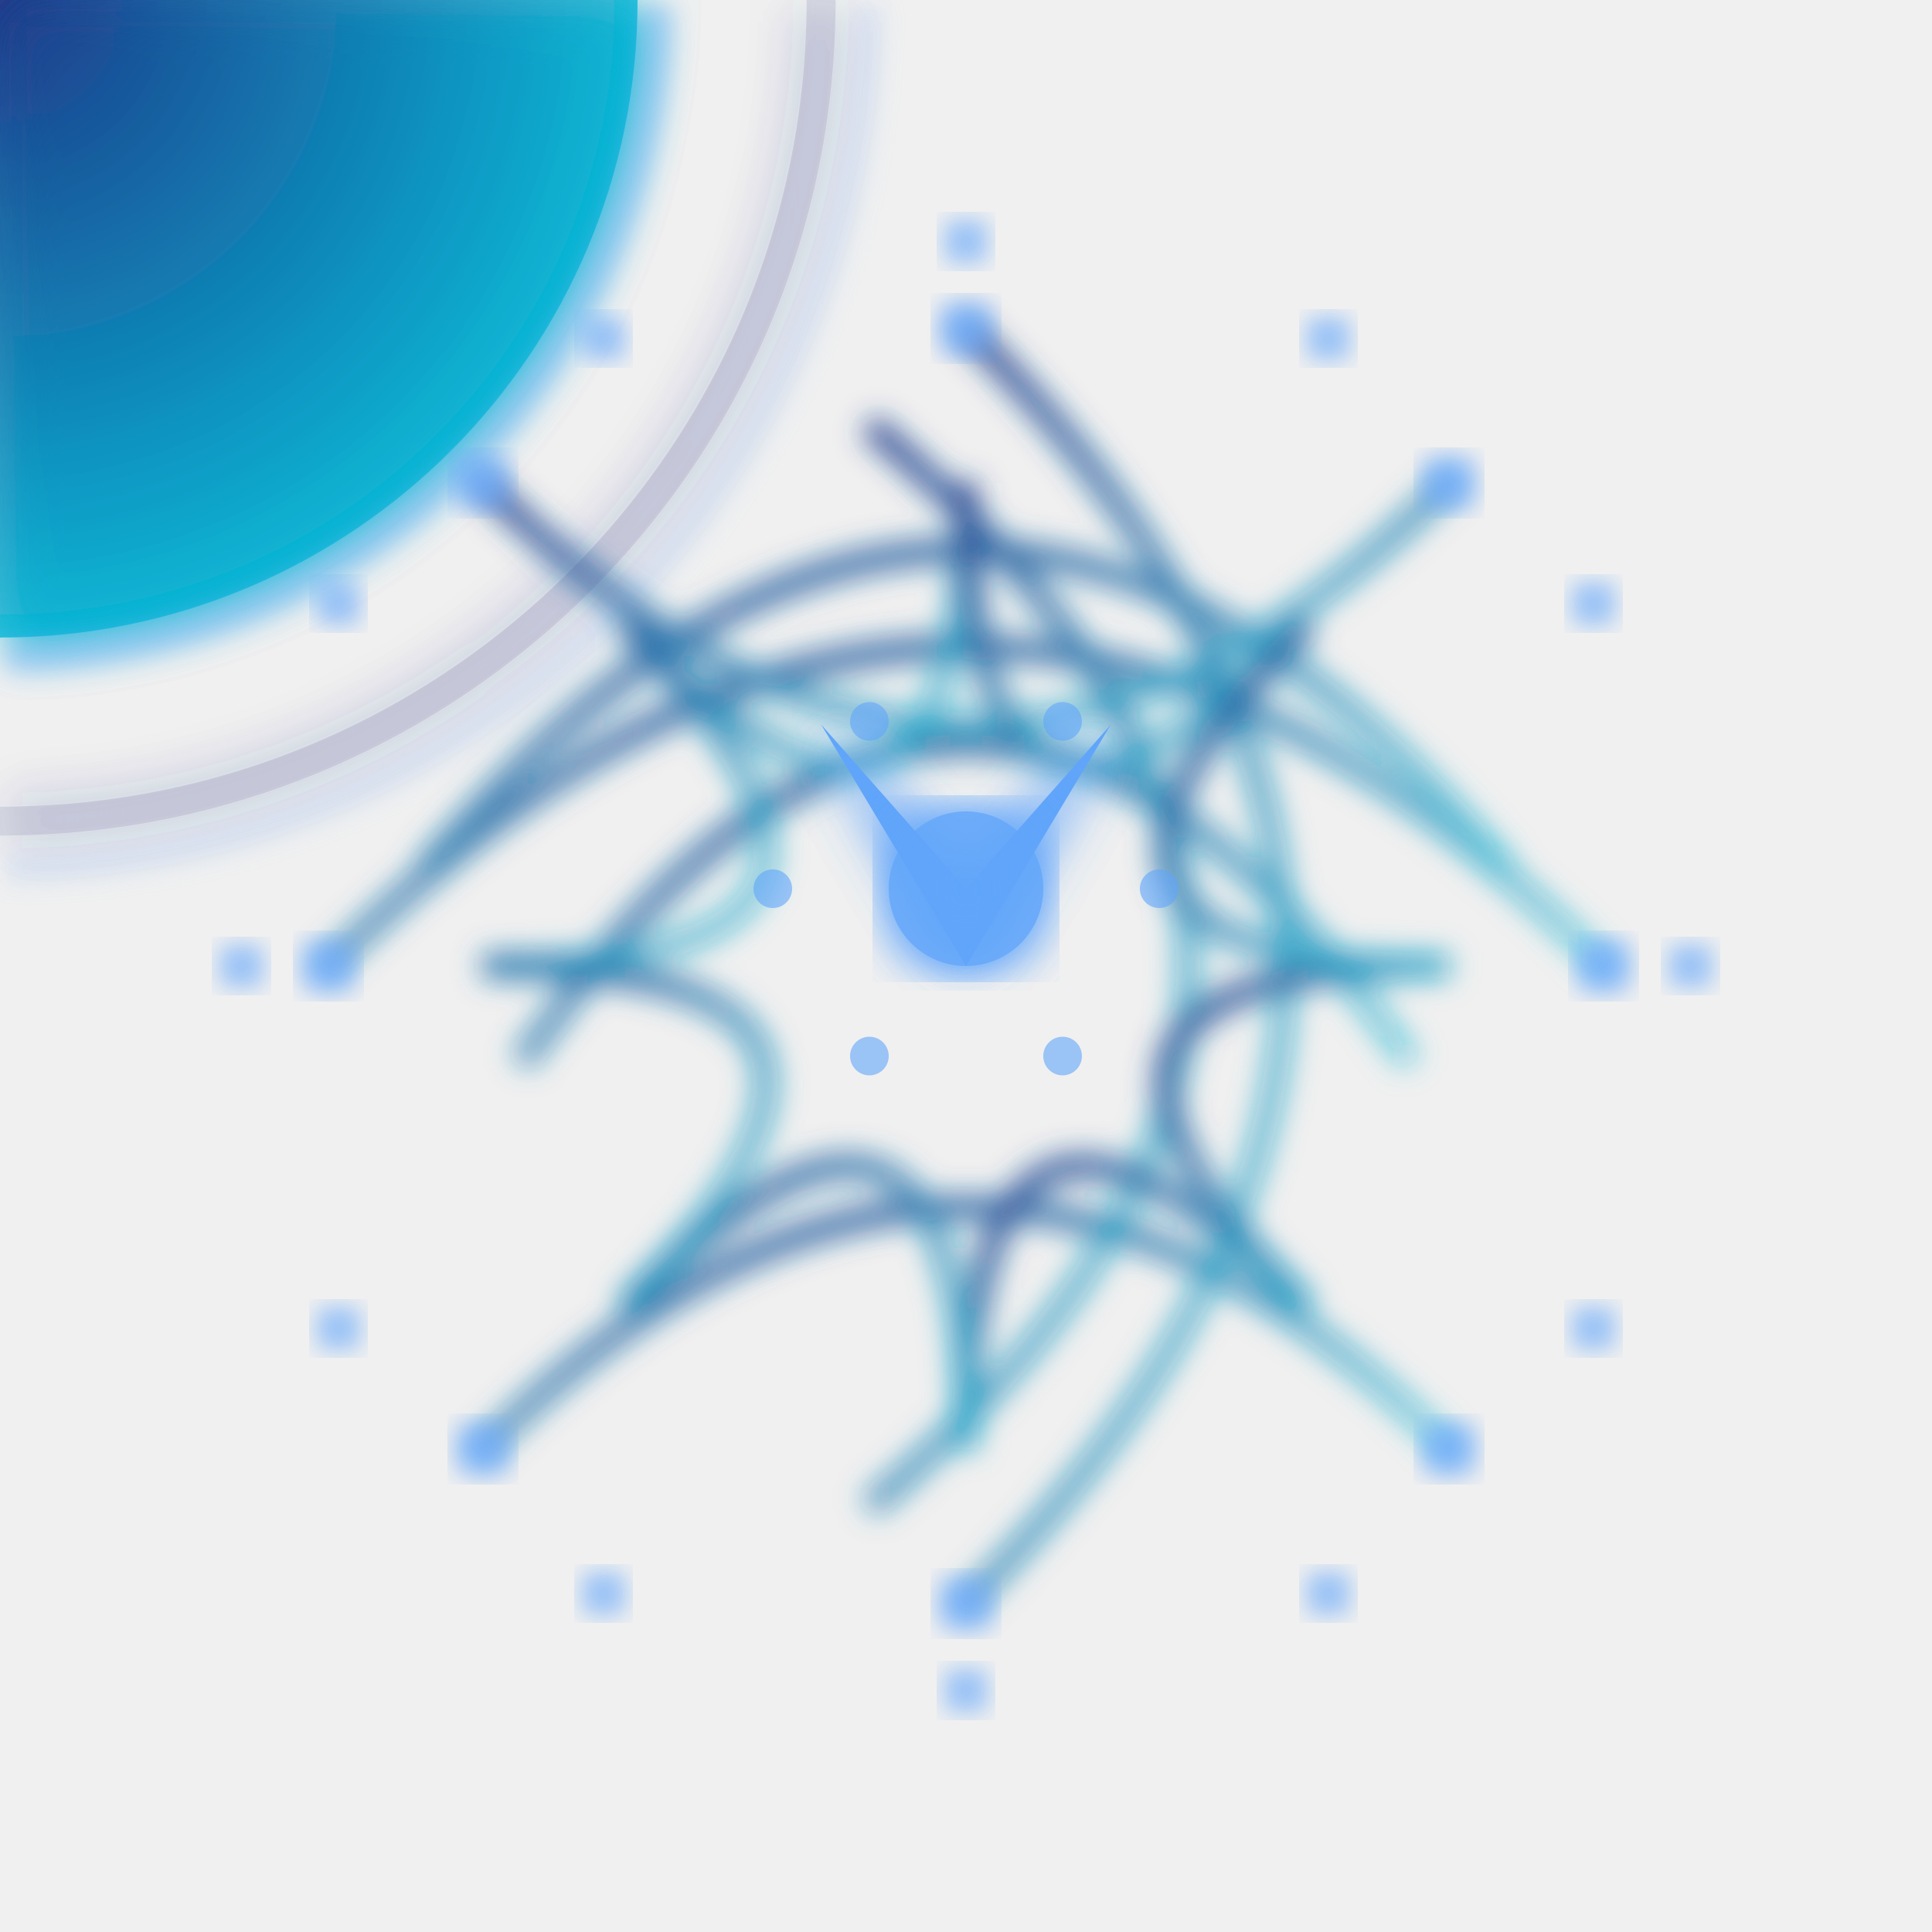
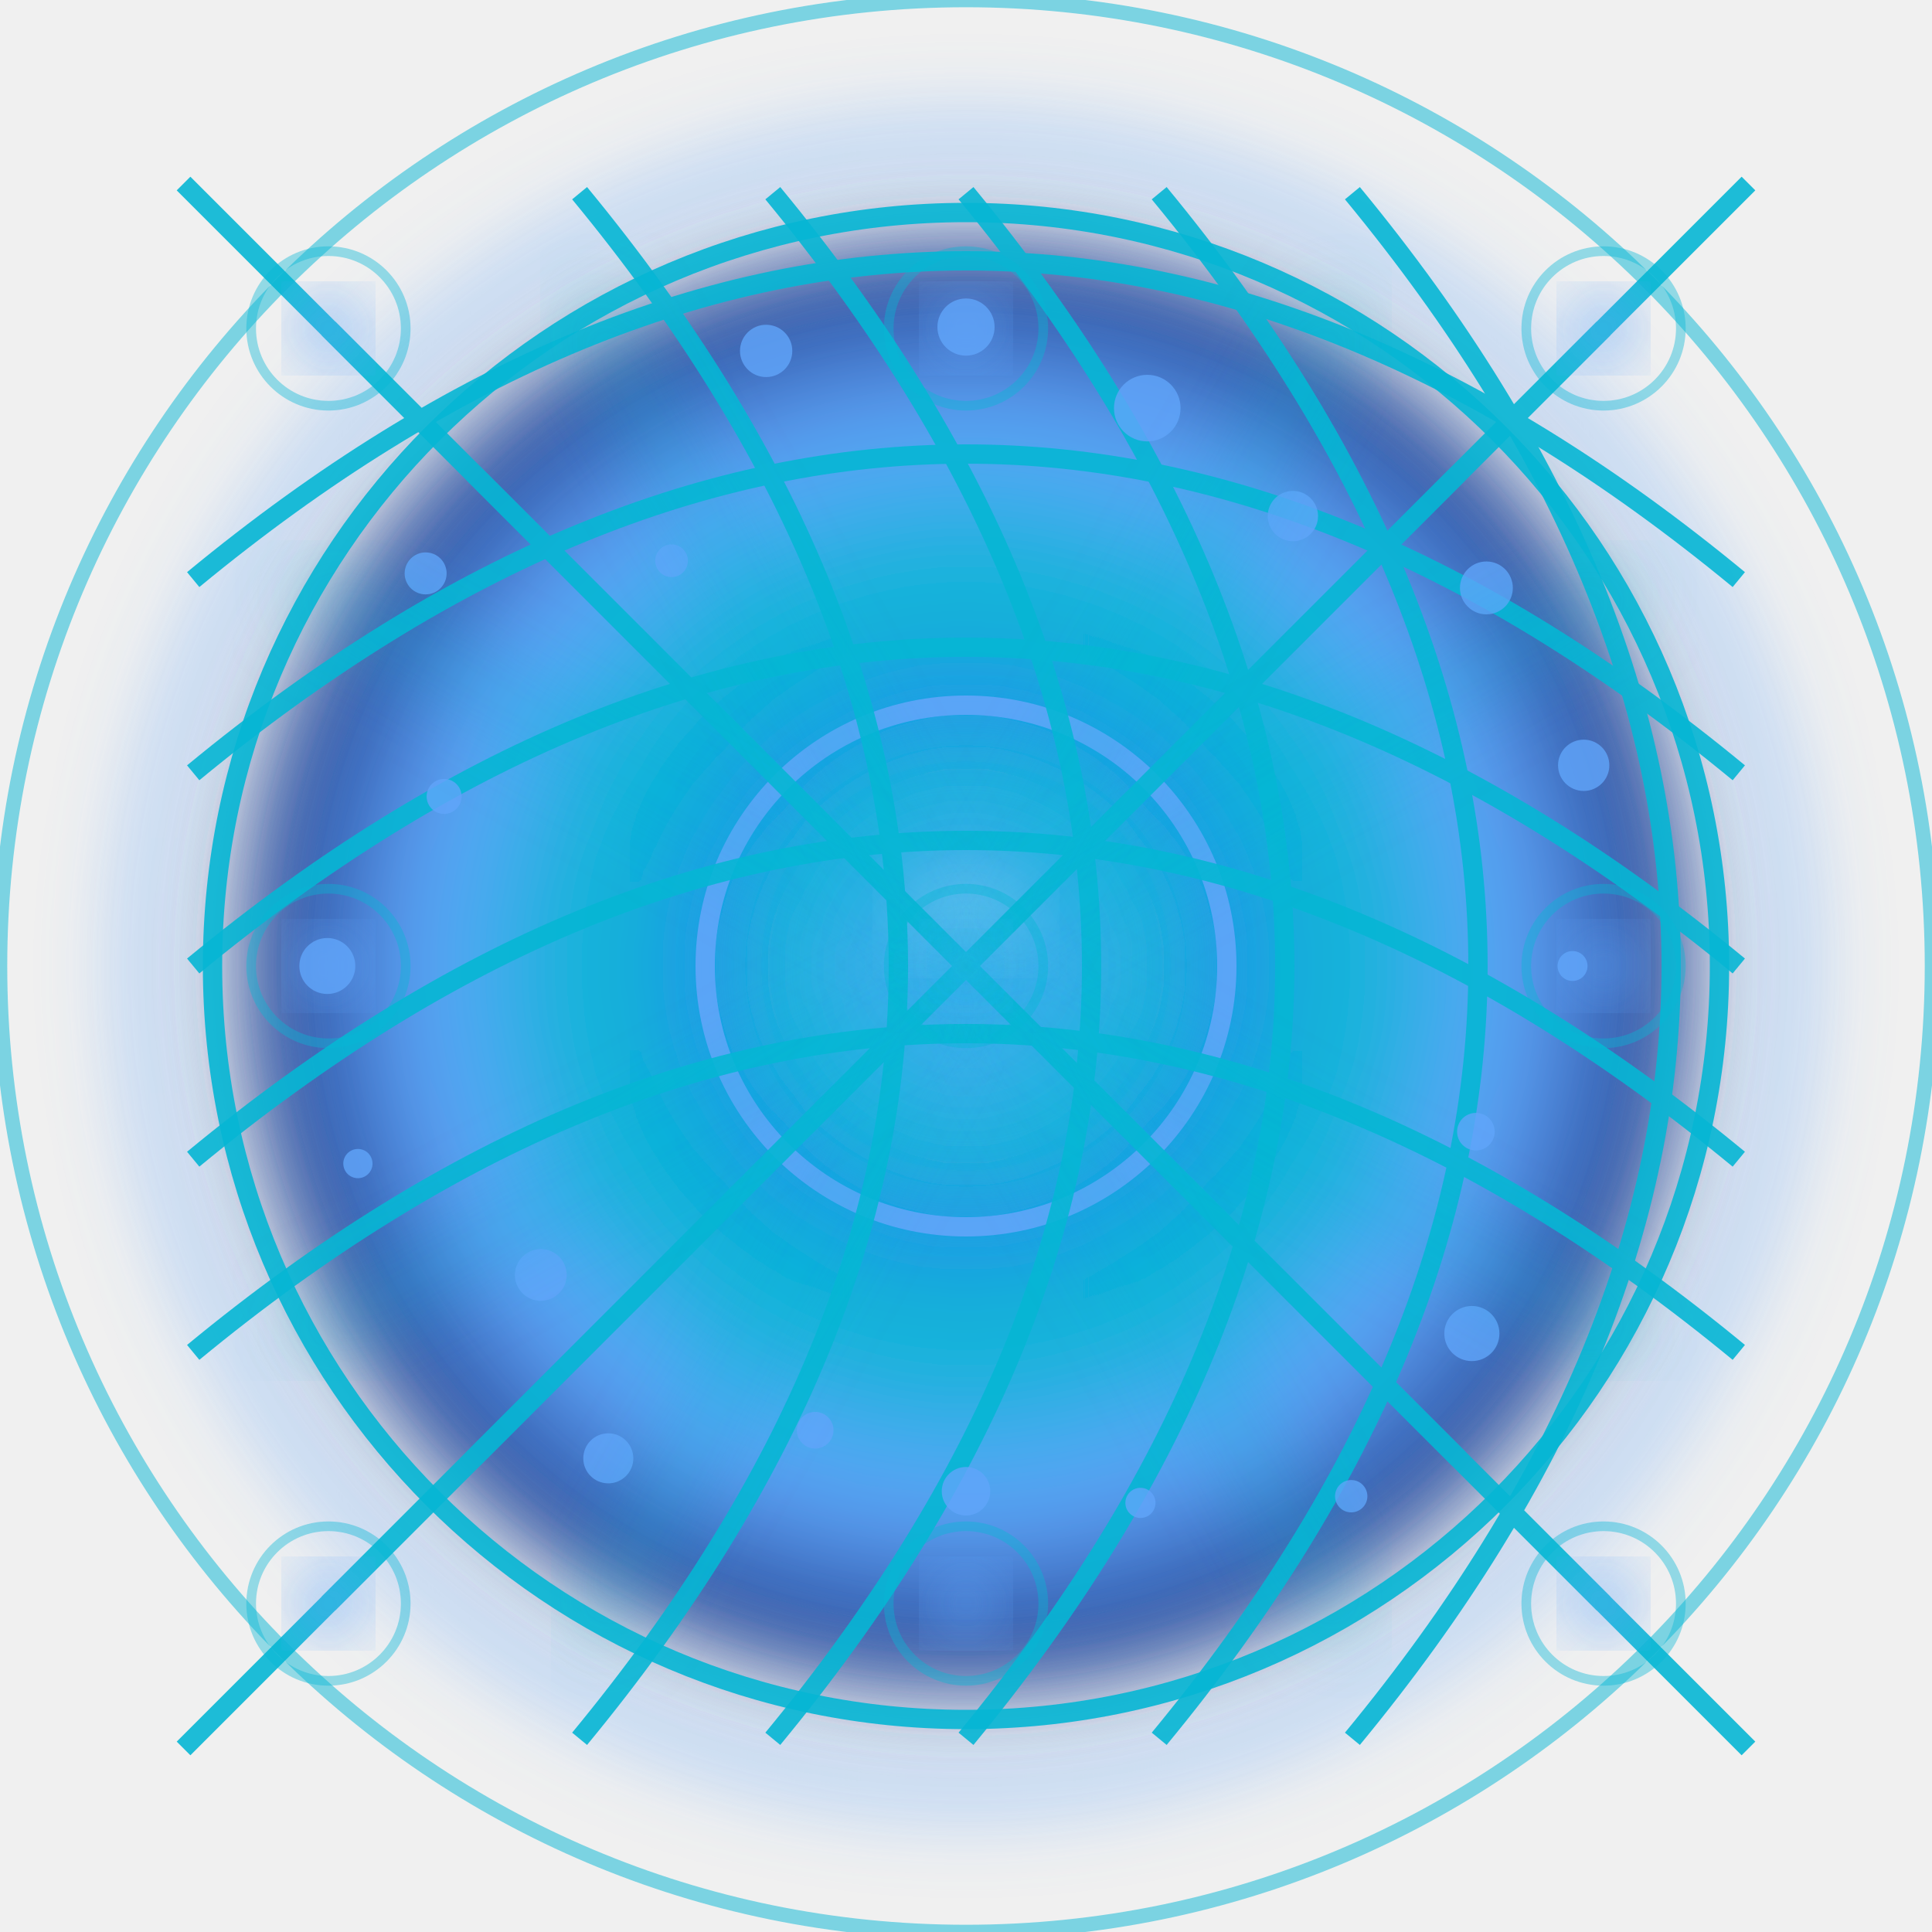
<svg xmlns="http://www.w3.org/2000/svg" baseProfile="full" height="200" version="1.1" viewBox="0 0 200 200" width="200">
  <defs>
-     <radialGradient cx="50%" cy="50%" id="advancedMoonGradient-serenity" r="50%">
-       <stop offset="0%" stop-color="#1e3a8a" stop-opacity="1.0" />
-       <stop offset="100%" stop-color="#06b6d4" stop-opacity="0.8" />
+     <radialGradient cx="50%" cy="50%" id="ultraMaxMainGradient-serenity" r="50%">
+       <stop offset="0%" stop-color="#1e3a8a" />
+       <stop offset="25%" stop-color="#3b82f6" />
+       <stop offset="50%" stop-color="#06b6d4" />
+       <stop offset="75%" stop-color="#60a5fa" />
+       <stop offset="100%" stop-color="#1e3a8a" />
    </radialGradient>
-     <radialGradient cx="50%" cy="50%" id="borderGradient-serenity" r="50%">
-       <stop offset="0%" stop-color="#60a5fa" stop-opacity="0.8" />
-       <stop offset="100%" stop-color="#1e3a8a" stop-opacity="0.2" />
+     <radialGradient cx="50%" cy="50%" id="ultraMaxBorderGradient-serenity" r="50%">
+       <stop offset="0%" stop-color="#60a5fa" />
+       <stop offset="100%" stop-color="#06b6d4" />
    </radialGradient>
-     <filter id="mainGlow-serenity">
-       <feGaussianBlur in="SourceGraphic" stdDeviation="2.8" />
-       <feMerge>
-         <feMergeNode in="SourceGraphic" />
-         <feMergeNode />
-         <feMergeNode />
-       </feMerge>
+     <radialGradient cx="50%" cy="50%" id="ultraMaxGlowGradient-serenity" r="50%">
+       <stop offset="0%" stop-color="#60a5fa" />
+       <stop offset="100%" stop-color="#06b6d4" />
+     </radialGradient>
+     <filter id="ultraMaxMainGlow-serenity">
+       <feGaussianBlur in="SourceGraphic" stdDeviation="4.2" />
    </filter>
-     <filter id="detailGlow-serenity">
-       <feGaussianBlur in="SourceGraphic" stdDeviation="1.5" />
+     <filter id="ultraMaxTurbulence-serenity">
+       <feTurbulence baseFrequency="0.01" numOctaves="4" seed="1" stitchTiles="stitch" type="fractalNoise" />
    </filter>
-     <filter id="turbulence-serenity">
-       <feTurbulence baseFrequency="0.02" numOctaves="3" seed="1" stitchTiles="stitch" type="fractalNoise" />
-       <feDisplacementMap in="SourceGraphic" in2="SourceGraphic" scale="8" />
-     </filter>
-     <mask id="depthMask-serenity">
+     <mask id="ultraMaxDepthMask-serenity">
      <circle cx="0" cy="0" fill="white" r="45%" />
    </mask>
-     <linearGradient id="neuralGradient-serenity" x1="0%" x2="100%" y1="0%" y2="100%">
-       <stop offset="0%" stop-color="#1e3a8a" stop-opacity="1.0" />
-       <stop offset="100%" stop-color="#06b6d4" stop-opacity="0.6" />
-     </linearGradient>
+     <pattern height="20" id="ultraMaxGridPattern-serenity" patternUnits="userSpaceOnUse" width="20" x="0" y="0">
+       <line opacity="0.3" stroke="#06b6d4" stroke-width="0.5" x1="0" x2="0" y1="0" y2="20" />
+       <line opacity="0.3" stroke="#06b6d4" stroke-width="0.5" x1="0" x2="20" y1="0" y2="0" />
+       <line opacity="0.3" stroke="#06b6d4" stroke-width="0.5" x1="5" x2="5" y1="0" y2="20" />
+       <line opacity="0.3" stroke="#06b6d4" stroke-width="0.5" x1="0" x2="20" y1="5" y2="5" />
+       <line opacity="0.3" stroke="#06b6d4" stroke-width="0.5" x1="10" x2="10" y1="0" y2="20" />
+       <line opacity="0.3" stroke="#06b6d4" stroke-width="0.5" x1="0" x2="20" y1="10" y2="10" />
+       <line opacity="0.3" stroke="#06b6d4" stroke-width="0.5" x1="15" x2="15" y1="0" y2="20" />
+       <line opacity="0.3" stroke="#06b6d4" stroke-width="0.5" x1="0" x2="20" y1="15" y2="15" />
+       <line opacity="0.3" stroke="#06b6d4" stroke-width="0.5" x1="20" x2="20" y1="0" y2="20" />
+       <line opacity="0.3" stroke="#06b6d4" stroke-width="0.5" x1="0" x2="20" y1="20" y2="20" />
+     </pattern>
  </defs>
-   <circle cx="0" cy="0" fill="none" filter="url(#mainGlow-serenity)" opacity="0.7" r="85" stroke="url(#borderGradient-serenity)" stroke-width="3">
-     <animate attributeName="opacity" dur="4.0s" repeatCount="indefinite" values="0.7;0.21;0.7" />
+   <circle cx="100" cy="100" fill="none" filter="url(#ultraMaxMainGlow-serenity)" opacity="0.8" r="85" stroke="#60a5fa" stroke-width="3">
+     <animate attributeName="opacity" dur="4.0s" repeatCount="indefinite" values="0.8;0.2;0.8" />
  </circle>
-   <circle cx="0" cy="0" fill="none" filter="url(#detailGlow-serenity)" opacity="0.4" r="90" stroke="#60a5fa" stroke-width="1">
-     <animate attributeName="r" dur="3.0s" repeatCount="indefinite" values="90;100;90" />
+   <circle cx="100" cy="100" fill="none" opacity="0.5" r="100" stroke="#06b6d4" stroke-width="1.5" />
+   <circle cx="100" cy="100" fill="url(#ultraMaxMainGradient-serenity)" filter="url(#ultraMaxMainGlow-serenity)" r="75" />
+   <circle cx="100" cy="100" fill="none" opacity="0.9" r="78" stroke="url(#ultraMaxBorderGradient-serenity)" stroke-width="2" />
+   <circle cx="100" cy="100" fill="url(#ultraMaxGlowGradient-serenity)" filter="url(#ultraMaxMainGlow-serenity)" r="25" />
+   <circle cx="100" cy="100" fill="none" opacity="0.9" r="27" stroke="#60a5fa" stroke-width="2" />
+   <g>
+     <path d="M92 88 L100 96 L108 88 L100 100 Z" fill="white" filter="url(#ultraMaxMainGlow-serenity)" opacity="0.9" />
+   </g>
+   <g fill="none" opacity="0.9" stroke="#06b6d4" stroke-width="2">
+     <path d="M20.0 60 Q100 -6 180.0 60" />
+     <path d="M20.0 80 Q100 14 180.0 80" />
+     <path d="M20.0 100 Q100 34 180.0 100" />
+     <path d="M20.0 120 Q100 54 180.0 120" />
+     <path d="M20.0 140 Q100 74 180.0 140" />
+     <path d="M60 20.0 Q126 100 60 180.0" />
+     <path d="M80 20.0 Q146 100 80 180.0" />
+     <path d="M100 20.0 Q166 100 100 180.0" />
+     <path d="M120 20.0 Q186 100 120 180.0" />
+     <path d="M140 20.0 Q206 100 140 180.0" />
+     <path d="M19 19 Q100 100 151 151" />
+     <path d="M19 181 Q100 100 151 49" />
+     <path d="M34 34 Q100 100 166 166" />
+     <path d="M34 166 Q100 100 166 34" />
+     <path d="M49 49 Q100 100 181 181" />
+     <path d="M49 151 Q100 100 181 19" />
+   </g>
+   <circle cx="100" cy="100" fill="#60a5fa" filter="url(#ultraMaxMainGlow-serenity)" opacity="0.9" r="4" />
+   <circle cx="100" cy="100" fill="none" opacity="0.4" r="8" stroke="#06b6d4" stroke-width="1" />
+   <circle cx="34" cy="100" fill="#60a5fa" filter="url(#ultraMaxMainGlow-serenity)" opacity="0.9" r="4" />
+   <circle cx="34" cy="100" fill="none" opacity="0.4" r="8" stroke="#06b6d4" stroke-width="1" />
+   <circle cx="166" cy="100" fill="#60a5fa" filter="url(#ultraMaxMainGlow-serenity)" opacity="0.9" r="4" />
+   <circle cx="166" cy="100" fill="none" opacity="0.4" r="8" stroke="#06b6d4" stroke-width="1" />
+   <circle cx="100" cy="34" fill="#60a5fa" filter="url(#ultraMaxMainGlow-serenity)" opacity="0.9" r="4" />
+   <circle cx="100" cy="34" fill="none" opacity="0.4" r="8" stroke="#06b6d4" stroke-width="1" />
+   <circle cx="100" cy="166" fill="#60a5fa" filter="url(#ultraMaxMainGlow-serenity)" opacity="0.9" r="4" />
+   <circle cx="100" cy="166" fill="none" opacity="0.4" r="8" stroke="#06b6d4" stroke-width="1" />
+   <circle cx="34" cy="34" fill="#60a5fa" filter="url(#ultraMaxMainGlow-serenity)" opacity="0.9" r="4" />
+   <circle cx="34" cy="34" fill="none" opacity="0.4" r="8" stroke="#06b6d4" stroke-width="1" />
+   <circle cx="166" cy="166" fill="#60a5fa" filter="url(#ultraMaxMainGlow-serenity)" opacity="0.9" r="4" />
+   <circle cx="166" cy="166" fill="none" opacity="0.4" r="8" stroke="#06b6d4" stroke-width="1" />
+   <circle cx="34" cy="166" fill="#60a5fa" filter="url(#ultraMaxMainGlow-serenity)" opacity="0.9" r="4" />
+   <circle cx="34" cy="166" fill="none" opacity="0.4" r="8" stroke="#06b6d4" stroke-width="1" />
+   <circle cx="166" cy="34" fill="#60a5fa" filter="url(#ultraMaxMainGlow-serenity)" opacity="0.9" r="4" />
+   <circle cx="166" cy="34" fill="none" opacity="0.4" r="8" stroke="#06b6d4" stroke-width="1" />
+   <circle cx="162.789" cy="100.0" fill="#60a5fa" opacity="0.8" r="1.55">
+     <animate attributeName="opacity" begin="0.0s" dur="2.0s" repeatCount="indefinite" values="0.8;0.2;0.8" />
  </circle>
-   <circle cx="0" cy="0" fill="url(#advancedMoonGradient-serenity)" filter="url(#mainGlow-serenity)" r="66">
-     <animate attributeName="r" dur="2.5s" repeatCount="indefinite" values="66;71.28;66" />
+   <circle cx="152.784" cy="117.151" fill="#60a5fa" opacity="0.8" r="1.946">
+     <animate attributeName="opacity" begin="0.1s" dur="2.0s" repeatCount="indefinite" values="0.8;0.2;0.8" />
  </circle>
-   <circle cx="0" cy="0" fill="none" filter="url(#detailGlow-serenity)" opacity="0.6" r="68" stroke="#60a5fa" stroke-width="2" />
-   <g fill="none" filter="url(#detailGlow-serenity)" opacity="0.9" stroke="url(#neuralGradient-serenity)" stroke-width="2.5">
-     <path d="M34 100 Q100 34 166 100">
-       <animate attributeName="stroke-dashoffset" begin="0.0s" dur="5.0s" repeatCount="indefinite" values="0;-200;0" />
-       <animate attributeName="opacity" begin="0.0s" dur="4.0s" repeatCount="indefinite" values="0.9;0.4;0.9" />
-     </path>
-     <path d="M44 90 Q100 24 156 90">
-       <animate attributeName="stroke-dashoffset" begin="0.3s" dur="5.0s" repeatCount="indefinite" values="0;-200;0" />
-       <animate attributeName="opacity" begin="0.2s" dur="4.0s" repeatCount="indefinite" values="0.9;0.4;0.9" />
-     </path>
-     <path d="M54 110 Q100 44 146 110">
-       <animate attributeName="stroke-dashoffset" begin="0.6s" dur="5.0s" repeatCount="indefinite" values="0;-200;0" />
-       <animate attributeName="opacity" begin="0.4s" dur="4.0s" repeatCount="indefinite" values="0.9;0.4;0.9" />
-     </path>
-     <path d="M50 50 Q100 100 150 50">
-       <animate attributeName="stroke-dashoffset" begin="0.9s" dur="5.0s" repeatCount="indefinite" values="0;-200;0" />
-       <animate attributeName="opacity" begin="0.6s" dur="4.0s" repeatCount="indefinite" values="0.9;0.4;0.9" />
-     </path>
-     <path d="M50 150 Q100 100 150 150">
-       <animate attributeName="stroke-dashoffset" begin="1.2s" dur="5.0s" repeatCount="indefinite" values="0;-200;0" />
-       <animate attributeName="opacity" begin="0.8s" dur="4.0s" repeatCount="indefinite" values="0.9;0.4;0.9" />
-     </path>
-     <path d="M100 34 Q166 100 100 166">
-       <animate attributeName="stroke-dashoffset" begin="1.5s" dur="5.0s" repeatCount="indefinite" values="0;-200;0" />
-       <animate attributeName="opacity" begin="1.0s" dur="4.0s" repeatCount="indefinite" values="0.9;0.4;0.9" />
-     </path>
-     <path d="M90 44 Q156 100 90 156">
-       <animate attributeName="stroke-dashoffset" begin="1.8s" dur="5.0s" repeatCount="indefinite" values="0;-200;0" />
-       <animate attributeName="opacity" begin="1.2s" dur="4.0s" repeatCount="indefinite" values="0.9;0.4;0.9" />
-     </path>
-     <path d="M150.0 100.0 Q100 100 135.355 135.355">
-       <animate attributeName="stroke-dashoffset" begin="2.1s" dur="5.0s" repeatCount="indefinite" values="0;-200;0" />
-       <animate attributeName="opacity" begin="1.4s" dur="4.0s" repeatCount="indefinite" values="0.9;0.4;0.9" />
-     </path>
-     <path d="M135.355 135.355 Q100 100 100.0 150.0">
-       <animate attributeName="stroke-dashoffset" begin="2.4s" dur="5.0s" repeatCount="indefinite" values="0;-200;0" />
-       <animate attributeName="opacity" begin="1.6s" dur="4.0s" repeatCount="indefinite" values="0.9;0.4;0.9" />
-     </path>
-     <path d="M100.0 150.0 Q100 100 64.645 135.355">
-       <animate attributeName="stroke-dashoffset" begin="2.7s" dur="5.0s" repeatCount="indefinite" values="0;-200;0" />
-       <animate attributeName="opacity" begin="1.8s" dur="4.0s" repeatCount="indefinite" values="0.9;0.4;0.9" />
-     </path>
-     <path d="M64.645 135.355 Q100 100 50.0 100.0">
-       <animate attributeName="stroke-dashoffset" begin="3.0s" dur="5.0s" repeatCount="indefinite" values="0;-200;0" />
-       <animate attributeName="opacity" begin="2.0s" dur="4.0s" repeatCount="indefinite" values="0.9;0.4;0.9" />
-     </path>
-     <path d="M50.0 100.0 Q100 100 64.645 64.645">
-       <animate attributeName="stroke-dashoffset" begin="3.3s" dur="5.0s" repeatCount="indefinite" values="0;-200;0" />
-       <animate attributeName="opacity" begin="2.2s" dur="4.0s" repeatCount="indefinite" values="0.9;0.4;0.9" />
-     </path>
-     <path d="M64.645 64.645 Q100 100 100 50.0">
-       <animate attributeName="stroke-dashoffset" begin="3.6s" dur="5.0s" repeatCount="indefinite" values="0;-200;0" />
-       <animate attributeName="opacity" begin="2.4s" dur="4.0s" repeatCount="indefinite" values="0.9;0.4;0.9" />
-     </path>
-     <path d="M100 50.0 Q100 100 135.355 64.645">
-       <animate attributeName="stroke-dashoffset" begin="3.9s" dur="5.0s" repeatCount="indefinite" values="0;-200;0" />
-       <animate attributeName="opacity" begin="2.6s" dur="4.0s" repeatCount="indefinite" values="0.9;0.4;0.9" />
-     </path>
-     <path d="M135.355 64.645 Q100 100 150.0 100">
-       <animate attributeName="stroke-dashoffset" begin="4.2s" dur="5.0s" repeatCount="indefinite" values="0;-200;0" />
-       <animate attributeName="opacity" begin="2.8s" dur="4.0s" repeatCount="indefinite" values="0.9;0.4;0.9" />
-     </path>
-   </g>
-   <circle cx="34" cy="100" fill="#60a5fa" filter="url(#detailGlow-serenity)" opacity="0.8" r="3">
-     <animate attributeName="opacity" begin="0.0s" dur="2.0s" repeatCount="indefinite" values="0.8;1.0;0.8" />
+   <circle cx="152.367" cy="138.047" fill="#60a5fa" opacity="0.8" r="2.853">
+     <animate attributeName="opacity" begin="0.2s" dur="2.0s" repeatCount="indefinite" values="0.8;0.2;0.8" />
  </circle>
-   <circle cx="166" cy="100" fill="#60a5fa" filter="url(#detailGlow-serenity)" opacity="0.8" r="3">
-     <animate attributeName="opacity" begin="0.2s" dur="2.0s" repeatCount="indefinite" values="0.8;1.0;0.8" />
+   <circle cx="139.877" cy="154.887" fill="#60a5fa" opacity="0.8" r="1.674">
+     <animate attributeName="opacity" begin="0.3s" dur="2.0s" repeatCount="indefinite" values="0.8;0.2;0.8" />
  </circle>
-   <circle cx="100" cy="34" fill="#60a5fa" filter="url(#detailGlow-serenity)" opacity="0.8" r="3">
-     <animate attributeName="opacity" begin="0.4s" dur="2.0s" repeatCount="indefinite" values="0.8;1.0;0.8" />
+   <circle cx="118.058" cy="155.578" fill="#60a5fa" opacity="0.8" r="1.56">
+     <animate attributeName="opacity" begin="0.4s" dur="2.0s" repeatCount="indefinite" values="0.8;0.2;0.8" />
  </circle>
-   <circle cx="100" cy="166" fill="#60a5fa" filter="url(#detailGlow-serenity)" opacity="0.8" r="3">
-     <animate attributeName="opacity" begin="0.6s" dur="2.0s" repeatCount="indefinite" values="0.8;1.0;0.8" />
+   <circle cx="100.0" cy="154.373" fill="#60a5fa" opacity="0.8" r="2.511">
+     <animate attributeName="opacity" begin="0.5s" dur="2.0s" repeatCount="indefinite" values="0.8;0.2;0.8" />
  </circle>
-   <circle cx="50" cy="50" fill="#60a5fa" filter="url(#detailGlow-serenity)" opacity="0.8" r="3">
-     <animate attributeName="opacity" begin="0.8s" dur="2.0s" repeatCount="indefinite" values="0.8;1.0;0.8" />
+   <circle cx="84.385" cy="148.058" fill="#60a5fa" opacity="0.8" r="1.898">
+     <animate attributeName="opacity" begin="0.6s" dur="2.0s" repeatCount="indefinite" values="0.8;0.2;0.8" />
  </circle>
-   <circle cx="150" cy="50" fill="#60a5fa" filter="url(#detailGlow-serenity)" opacity="0.8" r="3">
-     <animate attributeName="opacity" begin="1.0s" dur="2.0s" repeatCount="indefinite" values="0.8;1.0;0.8" />
+   <circle cx="62.971" cy="150.966" fill="#60a5fa" opacity="0.8" r="2.59">
+     <animate attributeName="opacity" begin="0.7s" dur="2.0s" repeatCount="indefinite" values="0.8;0.2;0.8" />
  </circle>
-   <circle cx="50" cy="150" fill="#60a5fa" filter="url(#detailGlow-serenity)" opacity="0.8" r="3">
-     <animate attributeName="opacity" begin="1.2s" dur="2.0s" repeatCount="indefinite" values="0.8;1.0;0.8" />
+   <circle cx="55.982" cy="131.981" fill="#60a5fa" opacity="0.8" r="2.679">
+     <animate attributeName="opacity" begin="0.8s" dur="2.0s" repeatCount="indefinite" values="0.8;0.2;0.8" />
  </circle>
-   <circle cx="150" cy="150" fill="#60a5fa" filter="url(#detailGlow-serenity)" opacity="0.8" r="3">
-     <animate attributeName="opacity" begin="1.4s" dur="2.0s" repeatCount="indefinite" values="0.8;1.0;0.8" />
+   <circle cx="37.051" cy="120.453" fill="#60a5fa" opacity="0.8" r="1.513">
+     <animate attributeName="opacity" begin="0.9s" dur="2.0s" repeatCount="indefinite" values="0.8;0.2;0.8" />
  </circle>
-   <g>
-     <path d="M85 75 L100 92 L115 75 L100 100 Z" fill="#60a5fa" filter="url(#mainGlow-serenity)">
-       <animate attributeName="opacity" dur="2.0s" repeatCount="indefinite" values="0.9;1.0;0.9" />
-     </path>
-     <circle cx="100" cy="92" fill="#60a5fa" filter="url(#mainGlow-serenity)" opacity="0.9" r="8">
-       <animate attributeName="r" dur="2.5s" repeatCount="indefinite" values="8;12;8" />
-     </circle>
-     <g>
-       <circle cx="120.0" cy="92.0" fill="#60a5fa" opacity="0.6" r="2">
-         <animate attributeName="opacity" begin="0.0s" dur="3.0s" repeatCount="indefinite" values="0.6;1.0;0.6" />
-       </circle>
-       <circle cx="110.0" cy="109.321" fill="#60a5fa" opacity="0.6" r="2">
-         <animate attributeName="opacity" begin="0.3s" dur="3.0s" repeatCount="indefinite" values="0.6;1.0;0.6" />
-       </circle>
-       <circle cx="90.0" cy="109.321" fill="#60a5fa" opacity="0.6" r="2">
-         <animate attributeName="opacity" begin="0.6s" dur="3.0s" repeatCount="indefinite" values="0.6;1.0;0.6" />
-       </circle>
-       <circle cx="80.0" cy="92.0" fill="#60a5fa" opacity="0.6" r="2">
-         <animate attributeName="opacity" begin="0.9s" dur="3.0s" repeatCount="indefinite" values="0.6;1.0;0.6" />
-       </circle>
-       <circle cx="90" cy="74.679" fill="#60a5fa" opacity="0.6" r="2">
-         <animate attributeName="opacity" begin="1.2s" dur="3.0s" repeatCount="indefinite" values="0.6;1.0;0.6" />
-       </circle>
-       <circle cx="110.0" cy="74.679" fill="#60a5fa" opacity="0.6" r="2">
-         <animate attributeName="opacity" begin="1.5s" dur="3.0s" repeatCount="indefinite" values="0.6;1.0;0.6" />
-       </circle>
-     </g>
-   </g>
-   <circle cx="175.0" cy="100.0" fill="#60a5fa" filter="url(#detailGlow-serenity)" opacity="0.7" r="2.5">
-     <animate attributeName="opacity" begin="0.0s" dur="2.5s" repeatCount="indefinite" values="0.7;1.0;0.7" />
-     <animate attributeName="cx" begin="0.0s" dur="4.0s" repeatCount="indefinite" values="175.0;179.33;175.0" />
-     <animate attributeName="cy" begin="0.0s" dur="4.0s" repeatCount="indefinite" values="100.0;102.5;100.0" />
+   <circle cx="33.884" cy="100" fill="#60a5fa" opacity="0.8" r="2.896">
+     <animate attributeName="opacity" begin="1.0s" dur="2.0s" repeatCount="indefinite" values="0.8;0.2;0.8" />
  </circle>
-   <circle cx="164.952" cy="137.5" fill="#60a5fa" filter="url(#detailGlow-serenity)" opacity="0.7" r="2.5">
-     <animate attributeName="opacity" begin="0.2s" dur="2.5s" repeatCount="indefinite" values="0.7;1.0;0.7" />
-     <animate attributeName="cx" begin="0.1s" dur="4.0s" repeatCount="indefinite" values="164.952;167.452;164.952" />
-     <animate attributeName="cy" begin="0.1s" dur="4.0s" repeatCount="indefinite" values="137.5;141.83;137.5" />
+   <circle cx="45.975" cy="82.446" fill="#60a5fa" opacity="0.8" r="1.811">
+     <animate attributeName="opacity" begin="1.1s" dur="2.0s" repeatCount="indefinite" values="0.8;0.2;0.8" />
  </circle>
-   <circle cx="137.5" cy="164.952" fill="#60a5fa" filter="url(#detailGlow-serenity)" opacity="0.7" r="2.5">
-     <animate attributeName="opacity" begin="0.4s" dur="2.5s" repeatCount="indefinite" values="0.7;1.0;0.7" />
-     <animate attributeName="cx" begin="0.2s" dur="4.0s" repeatCount="indefinite" values="137.5;137.5;137.5" />
-     <animate attributeName="cy" begin="0.2s" dur="4.0s" repeatCount="indefinite" values="164.952;169.952;164.952" />
+   <circle cx="44.061" cy="59.358" fill="#60a5fa" opacity="0.8" r="2.173">
+     <animate attributeName="opacity" begin="1.2s" dur="2.0s" repeatCount="indefinite" values="0.8;0.2;0.8" />
  </circle>
-   <circle cx="100.0" cy="175.0" fill="#60a5fa" filter="url(#detailGlow-serenity)" opacity="0.7" r="2.5">
-     <animate attributeName="opacity" begin="0.6s" dur="2.5s" repeatCount="indefinite" values="0.7;1.0;0.7" />
-     <animate attributeName="cx" begin="0.3s" dur="4.0s" repeatCount="indefinite" values="100.0;97.5;100.0" />
-     <animate attributeName="cy" begin="0.3s" dur="4.0s" repeatCount="indefinite" values="175.0;179.33;175.0" />
+   <circle cx="69.52" cy="58.048" fill="#60a5fa" opacity="0.8" r="1.693">
+     <animate attributeName="opacity" begin="1.3s" dur="2.0s" repeatCount="indefinite" values="0.8;0.2;0.8" />
  </circle>
-   <circle cx="62.5" cy="164.952" fill="#60a5fa" filter="url(#detailGlow-serenity)" opacity="0.7" r="2.5">
-     <animate attributeName="opacity" begin="0.8s" dur="2.5s" repeatCount="indefinite" values="0.7;1.0;0.7" />
-     <animate attributeName="cx" begin="0.4s" dur="4.0s" repeatCount="indefinite" values="62.5;58.17;62.5" />
-     <animate attributeName="cy" begin="0.4s" dur="4.0s" repeatCount="indefinite" values="164.952;167.452;164.952" />
+   <circle cx="79.311" cy="36.327" fill="#60a5fa" opacity="0.8" r="2.707">
+     <animate attributeName="opacity" begin="1.4s" dur="2.0s" repeatCount="indefinite" values="0.8;0.2;0.8" />
  </circle>
-   <circle cx="35.048" cy="137.5" fill="#60a5fa" filter="url(#detailGlow-serenity)" opacity="0.7" r="2.5">
-     <animate attributeName="opacity" begin="1.0s" dur="2.5s" repeatCount="indefinite" values="0.7;1.0;0.7" />
-     <animate attributeName="cx" begin="0.5s" dur="4.0s" repeatCount="indefinite" values="35.048;30.048;35.048" />
-     <animate attributeName="cy" begin="0.5s" dur="4.0s" repeatCount="indefinite" values="137.5;137.5;137.5" />
+   <circle cx="100" cy="33.857" fill="#60a5fa" opacity="0.8" r="2.959">
+     <animate attributeName="opacity" begin="1.5s" dur="2.0s" repeatCount="indefinite" values="0.8;0.2;0.8" />
  </circle>
-   <circle cx="25.0" cy="100" fill="#60a5fa" filter="url(#detailGlow-serenity)" opacity="0.7" r="2.5">
-     <animate attributeName="opacity" begin="1.2s" dur="2.5s" repeatCount="indefinite" values="0.7;1.0;0.7" />
-     <animate attributeName="cx" begin="0.6s" dur="4.0s" repeatCount="indefinite" values="25.0;20.67;25.0" />
-     <animate attributeName="cy" begin="0.6s" dur="4.0s" repeatCount="indefinite" values="100;97.5;100" />
+   <circle cx="118.765" cy="42.248" fill="#60a5fa" opacity="0.8" r="3.446">
+     <animate attributeName="opacity" begin="1.6s" dur="2.0s" repeatCount="indefinite" values="0.8;0.2;0.8" />
  </circle>
-   <circle cx="35.048" cy="62.5" fill="#60a5fa" filter="url(#detailGlow-serenity)" opacity="0.7" r="2.5">
-     <animate attributeName="opacity" begin="1.4s" dur="2.5s" repeatCount="indefinite" values="0.7;1.0;0.7" />
-     <animate attributeName="cx" begin="0.7s" dur="4.0s" repeatCount="indefinite" values="35.048;32.548;35.048" />
-     <animate attributeName="cy" begin="0.7s" dur="4.0s" repeatCount="indefinite" values="62.5;58.17;62.5" />
+   <circle cx="133.839" cy="53.424" fill="#60a5fa" opacity="0.8" r="2.604">
+     <animate attributeName="opacity" begin="1.7s" dur="2.0s" repeatCount="indefinite" values="0.8;0.2;0.8" />
  </circle>
-   <circle cx="62.5" cy="35.048" fill="#60a5fa" filter="url(#detailGlow-serenity)" opacity="0.7" r="2.5">
-     <animate attributeName="opacity" begin="1.6s" dur="2.5s" repeatCount="indefinite" values="0.7;1.0;0.7" />
-     <animate attributeName="cx" begin="0.8s" dur="4.0s" repeatCount="indefinite" values="62.5;62.5;62.5" />
-     <animate attributeName="cy" begin="0.8s" dur="4.0s" repeatCount="indefinite" values="35.048;30.048;35.048" />
+   <circle cx="153.871" cy="60.861" fill="#60a5fa" opacity="0.8" r="2.737">
+     <animate attributeName="opacity" begin="1.8s" dur="2.0s" repeatCount="indefinite" values="0.8;0.2;0.8" />
  </circle>
-   <circle cx="100" cy="25.0" fill="#60a5fa" filter="url(#detailGlow-serenity)" opacity="0.7" r="2.5">
-     <animate attributeName="opacity" begin="1.8s" dur="2.5s" repeatCount="indefinite" values="0.7;1.0;0.7" />
-     <animate attributeName="cx" begin="0.9s" dur="4.0s" repeatCount="indefinite" values="100;102.5;100" />
-     <animate attributeName="cy" begin="0.9s" dur="4.0s" repeatCount="indefinite" values="25.0;20.67;25.0" />
+   <circle cx="163.943" cy="79.224" fill="#60a5fa" opacity="0.8" r="2.655">
+     <animate attributeName="opacity" begin="1.9s" dur="2.0s" repeatCount="indefinite" values="0.8;0.2;0.8" />
  </circle>
-   <circle cx="137.5" cy="35.048" fill="#60a5fa" filter="url(#detailGlow-serenity)" opacity="0.7" r="2.5">
-     <animate attributeName="opacity" begin="2.0s" dur="2.5s" repeatCount="indefinite" values="0.7;1.0;0.7" />
-     <animate attributeName="cx" begin="1.0s" dur="4.0s" repeatCount="indefinite" values="137.5;141.83;137.5" />
-     <animate attributeName="cy" begin="1.0s" dur="4.0s" repeatCount="indefinite" values="35.048;32.548;35.048" />
-   </circle>
-   <circle cx="164.952" cy="62.5" fill="#60a5fa" filter="url(#detailGlow-serenity)" opacity="0.7" r="2.5">
-     <animate attributeName="opacity" begin="2.2s" dur="2.5s" repeatCount="indefinite" values="0.7;1.0;0.7" />
-     <animate attributeName="cx" begin="1.1s" dur="4.0s" repeatCount="indefinite" values="164.952;169.952;164.952" />
-     <animate attributeName="cy" begin="1.1s" dur="4.0s" repeatCount="indefinite" values="62.5;62.5;62.5" />
-   </circle>
+   <line filter="url(#ultraMaxMainGlow-serenity)" opacity="0.7" stroke="#06b6d4" stroke-width="2" x1="100" x2="180" y1="100" y2="100">
+     <animate attributeName="opacity" begin="0.0s" dur="3.0s" repeatCount="indefinite" values="0.7;1.0;0.7" />
+   </line>
+   <line filter="url(#ultraMaxMainGlow-serenity)" opacity="0.7" stroke="#06b6d4" stroke-width="2" x1="100" x2="169" y1="100" y2="139">
+     <animate attributeName="opacity" begin="0.2s" dur="3.0s" repeatCount="indefinite" values="0.7;1.0;0.7" />
+   </line>
+   <line filter="url(#ultraMaxMainGlow-serenity)" opacity="0.7" stroke="#06b6d4" stroke-width="2" x1="100" x2="140" y1="100" y2="169">
+     <animate attributeName="opacity" begin="0.4s" dur="3.0s" repeatCount="indefinite" values="0.7;1.0;0.7" />
+   </line>
+   <line filter="url(#ultraMaxMainGlow-serenity)" opacity="0.7" stroke="#06b6d4" stroke-width="2" x1="100" x2="100" y1="100" y2="180">
+     <animate attributeName="opacity" begin="0.6s" dur="3.0s" repeatCount="indefinite" values="0.7;1.0;0.7" />
+   </line>
+   <line filter="url(#ultraMaxMainGlow-serenity)" opacity="0.7" stroke="#06b6d4" stroke-width="2" x1="100" x2="61" y1="100" y2="169">
+     <animate attributeName="opacity" begin="0.8s" dur="3.0s" repeatCount="indefinite" values="0.7;1.0;0.7" />
+   </line>
+   <line filter="url(#ultraMaxMainGlow-serenity)" opacity="0.7" stroke="#06b6d4" stroke-width="2" x1="100" x2="31" y1="100" y2="139">
+     <animate attributeName="opacity" begin="1.0s" dur="3.0s" repeatCount="indefinite" values="0.7;1.0;0.7" />
+   </line>
+   <line filter="url(#ultraMaxMainGlow-serenity)" opacity="0.7" stroke="#06b6d4" stroke-width="2" x1="100" x2="20" y1="100" y2="100">
+     <animate attributeName="opacity" begin="1.2s" dur="3.0s" repeatCount="indefinite" values="0.7;1.0;0.7" />
+   </line>
+   <line filter="url(#ultraMaxMainGlow-serenity)" opacity="0.7" stroke="#06b6d4" stroke-width="2" x1="100" x2="31" y1="100" y2="60">
+     <animate attributeName="opacity" begin="1.4s" dur="3.0s" repeatCount="indefinite" values="0.7;1.0;0.7" />
+   </line>
+   <line filter="url(#ultraMaxMainGlow-serenity)" opacity="0.7" stroke="#06b6d4" stroke-width="2" x1="100" x2="60" y1="100" y2="31">
+     <animate attributeName="opacity" begin="1.6s" dur="3.0s" repeatCount="indefinite" values="0.7;1.0;0.7" />
+   </line>
+   <line filter="url(#ultraMaxMainGlow-serenity)" opacity="0.7" stroke="#06b6d4" stroke-width="2" x1="100" x2="100" y1="100" y2="20">
+     <animate attributeName="opacity" begin="1.8s" dur="3.0s" repeatCount="indefinite" values="0.7;1.0;0.7" />
+   </line>
+   <line filter="url(#ultraMaxMainGlow-serenity)" opacity="0.7" stroke="#06b6d4" stroke-width="2" x1="100" x2="140" y1="100" y2="31">
+     <animate attributeName="opacity" begin="2.0s" dur="3.0s" repeatCount="indefinite" values="0.7;1.0;0.7" />
+   </line>
+   <line filter="url(#ultraMaxMainGlow-serenity)" opacity="0.7" stroke="#06b6d4" stroke-width="2" x1="100" x2="169" y1="100" y2="60">
+     <animate attributeName="opacity" begin="2.2s" dur="3.0s" repeatCount="indefinite" values="0.7;1.0;0.7" />
+   </line>
</svg>
